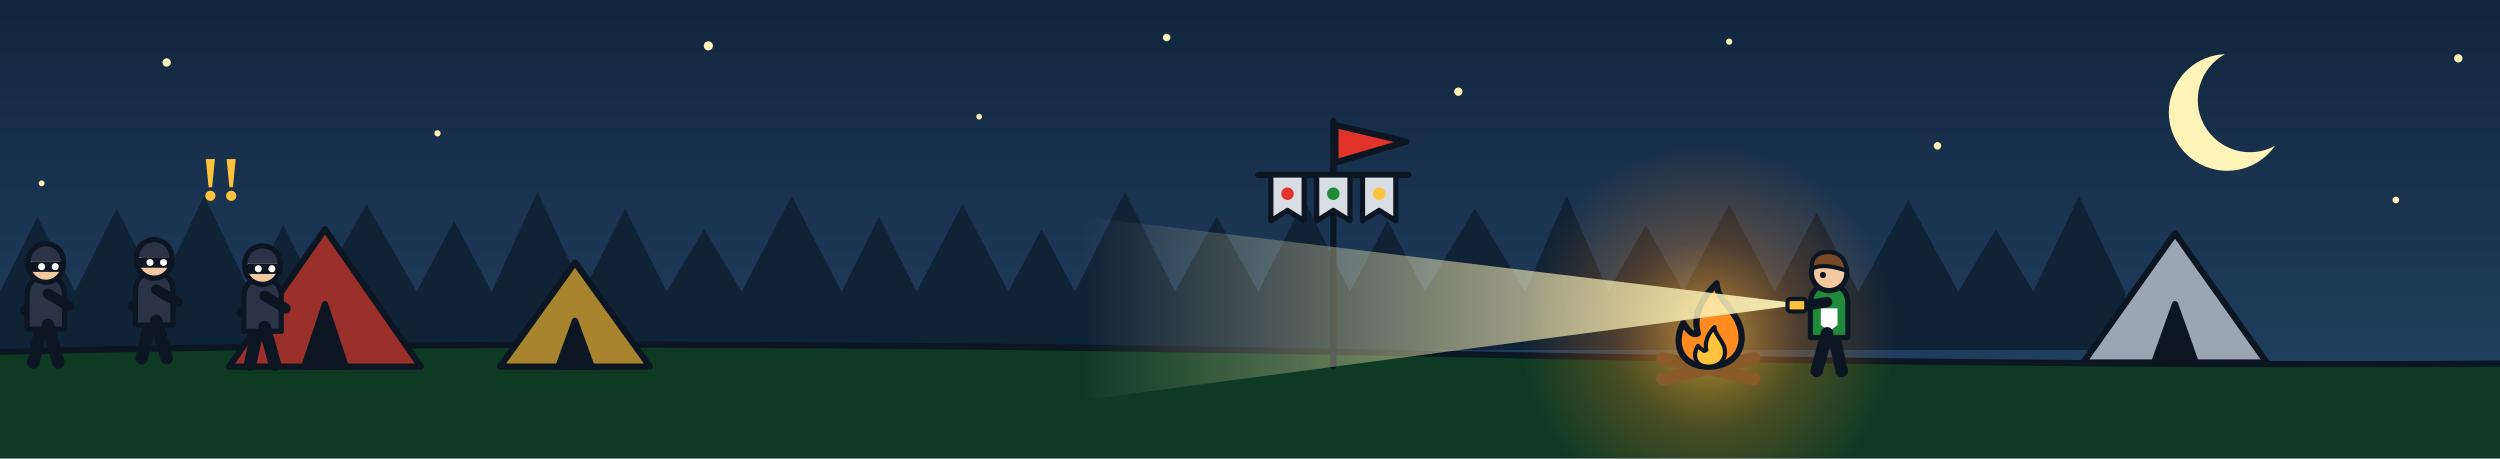
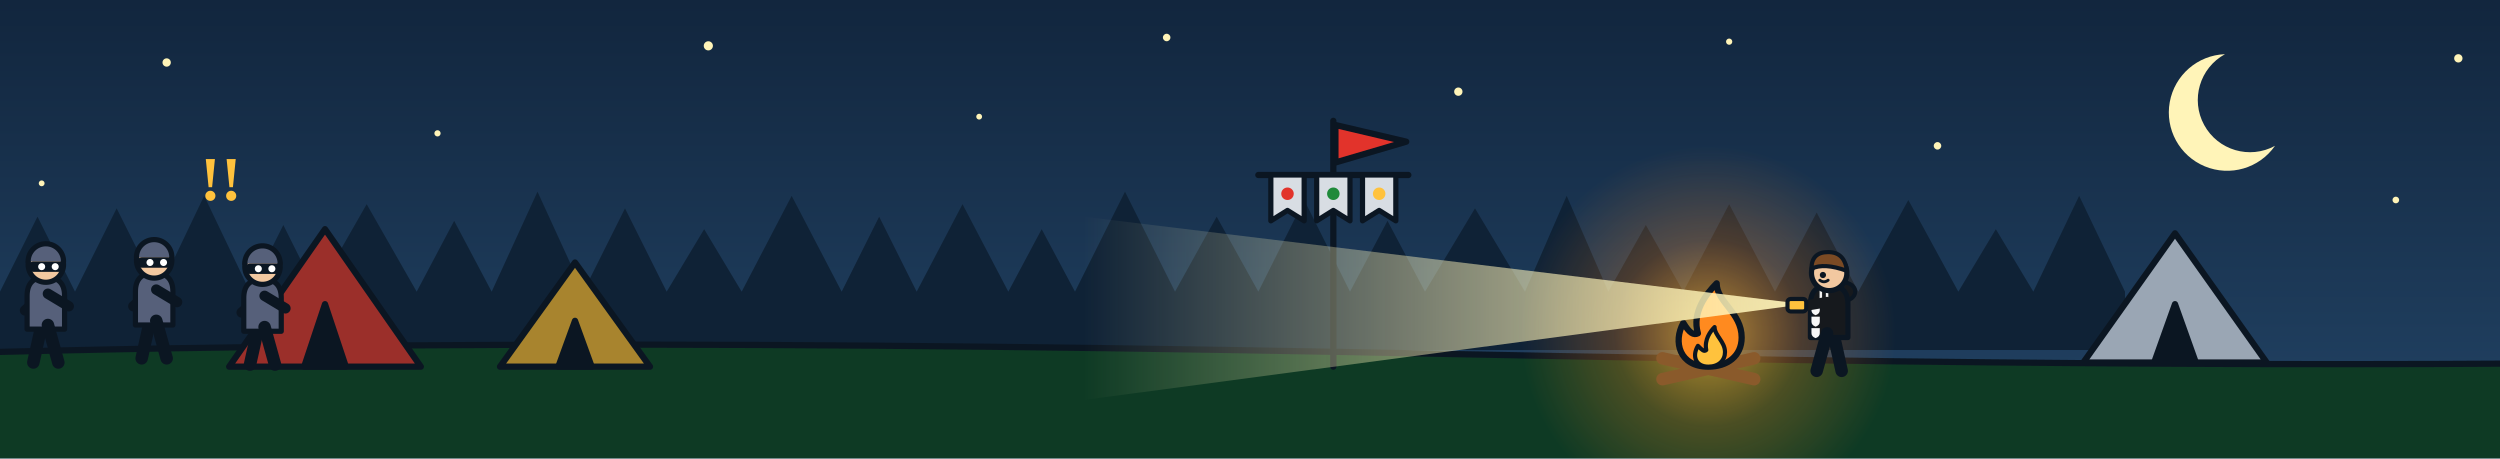
<svg class="raid-scene" viewBox="0 0 1200 220" preserveAspectRatio="xMidYMax slice" role="img" aria-label="Gezeichnete Nachtszene im Zeltlager: Überfäller schleichen zum Lagerkreuz, ein Gruli auf Nachtwache leuchtet sie mit der Taschenlampe an und sie rennen davon" stroke="#0b1622" stroke-width="3" stroke-linejoin="round" stroke-linecap="round">
  <defs>
    <linearGradient id="raid-sky" x1="0" y1="0" x2="0" y2="1">
      <stop offset="0" stop-color="#10233a" />
      <stop offset="1" stop-color="#24476a" />
    </linearGradient>
    <radialGradient id="raid-glow">
      <stop offset="0" stop-color="#ffc23d" stop-opacity=".7" />
      <stop offset=".5" stop-color="#ff8a1f" stop-opacity=".25" />
      <stop offset="1" stop-color="#ff8a1f" stop-opacity="0" />
    </radialGradient>
    <linearGradient id="raid-beam" x1="1" y1="0" x2="0" y2="0">
      <stop offset="0" stop-color="#fff4b8" stop-opacity=".95" />
      <stop offset="1" stop-color="#fff4b8" stop-opacity="0" />
    </linearGradient>
    <symbol id="raider" viewBox="0 0 44 64" overflow="visible">
      <g class="runner-body">
        <path class="leg leg-b" d="M20 40 16 58" stroke="#0b1622" stroke-width="6" />
        <path class="arm arm-b" d="M21 25 12 33" stroke="#0b1622" stroke-width="5" />
-         <path d="M13 26q0-9 9-9t9 9v16H13z" fill="#2b3446" stroke="#0b1622" stroke-width="2.5" />
+         <path d="M13 26q0-9 9-9t9 9v16H13z" fill="#56607a" stroke="#0b1622" stroke-width="2.5" />
        <path class="leg leg-a" d="M23 40 28 58" stroke="#0b1622" stroke-width="6" />
        <circle cx="22" cy="11" r="8.5" fill="#f2c8a0" stroke="#0b1622" stroke-width="2.5" />
-         <path d="M13.5 9.5a8.5 8.5 0 0 1 17 0" fill="#2b3446" stroke="#0b1622" stroke-width="2.5" />
+         <path d="M13.5 9.5a8.5 8.5 0 0 1 17 0" fill="#56607a" stroke="#0b1622" stroke-width="2.5" />
        <rect x="14" y="9.5" width="17" height="5" rx="2" fill="#0b1622" stroke="none" />
        <circle cx="20" cy="12" r="1.7" fill="#fff" stroke="none" />
        <circle cx="26.5" cy="12" r="1.7" fill="#fff" stroke="none" />
        <path class="arm arm-a" d="M23 25 33 31" stroke="#0b1622" stroke-width="5" />
      </g>
    </symbol>
    <symbol id="raider-flag" viewBox="0 0 44 64" overflow="visible">
      <use href="#raider" width="44" height="64" />
      <path d="M34 31 38 2" stroke="#8a5a2b" stroke-width="3" />
      <path class="flag" d="M38 3 22 0v14l8-5 7 6z" fill="#fff" stroke="#0b1622" stroke-width="2" />
      <circle cx="30" cy="6" r="2.6" fill="#e2332b" stroke="none" />
    </symbol>
    <symbol id="gruli" viewBox="0 0 44 64" overflow="visible">
      <g class="runner-body">
        <path class="leg leg-b" d="M20 40 16 58" stroke="#0b1622" stroke-width="6" />
-         <path d="M13 26q0-9 9-9t9 9v16H13z" fill="#1f8a3a" stroke="#0b1622" stroke-width="2.5" />
-         <path d="M18 28h8v8l-4 3-4-3z" fill="#fff" stroke="none" />
+         <ellipse cx="15.5" cy="20" rx="6" ry="4.5" fill="#16191d" stroke="#0b1622" stroke-width="2" />
+         <path d="M13 26q0-9 9-9t9 9v16H13z" fill="#16191d" stroke="#0b1622" stroke-width="2.5" />
+         <path d="M23 19.5v6M26 19.5v5" stroke="#f2f2f2" stroke-width="1.2" />
+         <g fill="#f7f7f7" stroke="none">
+           <path d="M26.5 26.5h4v2.4q0 1.7-2 2.4-2-.7-2-2.4z" />
+           <path d="M26.5 32h4v2.4q0 1.7-2 2.4-2-.7-2-2.4z" />
+           <path d="M26.5 37.5h4v2.4q0 1.7-2 2.4-2-.7-2-2.4z" />
+         </g>
        <path class="leg leg-a" d="M23 40 28 58" stroke="#0b1622" stroke-width="6" />
        <circle cx="22" cy="11" r="8.5" fill="#f2c8a0" stroke="#0b1622" stroke-width="2.5" />
        <path d="M13.5 10q1-9 9-9t8 8q-6-3-17 1z" fill="#7a4a24" stroke="#0b1622" stroke-width="2" />
        <circle cx="25" cy="12" r="1.5" fill="#0b1622" stroke="none" />
-         <path d="M23 25 35 27" stroke="#0b1622" stroke-width="5" />
+         <path d="M22.5 14.5q2 1.5 4 0" stroke="#0b1622" stroke-width="1.4" fill="none" />
+         <path d="M23 25 35 27" stroke="#16191d" stroke-width="5" />
        <rect x="33" y="23.5" width="9" height="6" rx="1.5" fill="#ffc23d" stroke="#0b1622" stroke-width="2" />
      </g>
    </symbol>
  </defs>
  <rect x="-400" y="-20" width="2000" height="260" fill="url(#raid-sky)" stroke="none" />
  <g class="twinkle" fill="#fff4b8" stroke="none">
    <circle cx="80" cy="30" r="2" />
    <circle cx="210" cy="64" r="1.5" />
    <circle cx="340" cy="22" r="2.2" />
    <circle cx="470" cy="56" r="1.4" />
    <circle cx="560" cy="18" r="1.8" />
    <circle cx="700" cy="44" r="2" />
    <circle cx="830" cy="20" r="1.5" />
    <circle cx="930" cy="70" r="1.8" />
    <circle cx="1150" cy="96" r="1.6" />
    <circle cx="20" cy="88" r="1.4" />
    <circle cx="640" cy="84" r="1.3" />
    <circle cx="1180" cy="28" r="2" />
  </g>
  <path d="M1068 26a28 28 0 1 0 24 44 23 23 0 0 1-24-44z" fill="#fff4b8" stroke="none" />
  <path d="M-200 168V140l20-40 20 40 18-34 18 34 22-48 22 48 16-30 16 30 24-44 24 44 18-36 18 36 20-40 20 40 22-46 22 46 16-32 16 32 24-42 24 42 18-34 18 34 22-48 22 48 20-40 20 40 18-30 18 30 24-46 24 46 18-36 18 36 22-42 22 42 16-30 16 30 24-48 24 48 20-36 20 36 22-44 22 44 18-34 18 34 24-40 24 40 20-46 20 46 18-32 18 32 22-42 22 42 20-38 20 38 24-44 24 44 18-30 18 30 22-46 22 46V168z" fill="#0f2236" stroke="none" />
  <path d="M-200 176c300-14 600-12 900-6s500 6 700 2V240H-200z" fill="#0e3a24" />
  <path d="M110 176l46-66 46 66z" fill="#9b2f2a" />
  <path d="M146 176l10-30 10 30z" fill="#0b1622" />
  <path d="M240 176l36-50 36 50z" fill="#a8842e" />
  <path d="M268 176l8-22 8 22z" fill="#0b1622" />
  <path d="M1000 174l44-62 44 62z" fill="#9aa6b4" />
  <path d="M1034 174l10-28 10 28z" fill="#0b1622" />
  <path d="M640 176V58M604 84h72" />
  <g stroke-width="2.5">
    <path d="M610 84v22l8-5 8 5V84z" fill="#d8dde3" />
    <path d="M632 84v22l8-5 8 5V84z" fill="#d8dde3" />
    <path d="M654 84v22l8-5 8 5V84z" fill="#d8dde3" />
  </g>
  <circle cx="618" cy="93" r="3" fill="#e2332b" stroke="none" />
  <circle cx="640" cy="93" r="3" fill="#1f8a3a" stroke="none" />
  <circle cx="662" cy="93" r="3" fill="#ffc23d" stroke="none" />
  <path class="flag" d="M641 60l34 8-34 10z" fill="#e2332b" />
  <circle cx="820" cy="160" r="90" fill="url(#raid-glow)" stroke="none" />
  <path d="M798 182l44-10M842 182l-44-10" stroke="#8a5a2b" stroke-width="6" />
  <path class="flame" d="M820 176c-14 0-17-12-12-21 3 5 5 6 7 5-3-10 4-19 9-24 0 9 12 14 12 26 0 9-7 14-16 14z" fill="#ff8a1f" />
  <path class="flame flame-2" d="M820 176c-6 0-8-5-5-10 2 2 3 3 4 2-1-5 2-9 4-11 0 4 5 7 5 12 0 4-3 7-8 7z" fill="#ffc23d" stroke-width="2" />
  <polygon class="raid-beam" points="866,146 520,104 520,192" fill="url(#raid-beam)" stroke="none" />
  <g transform="translate(900 120) scale(-1 1)">
    <use href="#gruli" width="44" height="64" class="still" />
  </g>
  <g class="raiders">
    <text class="raid-alarm" x="96" y="96" fill="#ffc23d" stroke="none" font-family="Baloo 2, sans-serif" font-weight="800" font-size="30">!!</text>
    <use href="#raider" x="0" y="116" width="44" height="64" style="--step:.42s" />
    <use href="#raider" x="52" y="114" width="44" height="64" style="--step:.38s" />
    <use href="#raider" x="104" y="117" width="44" height="64" style="--step:.45s" />
  </g>
</svg>
